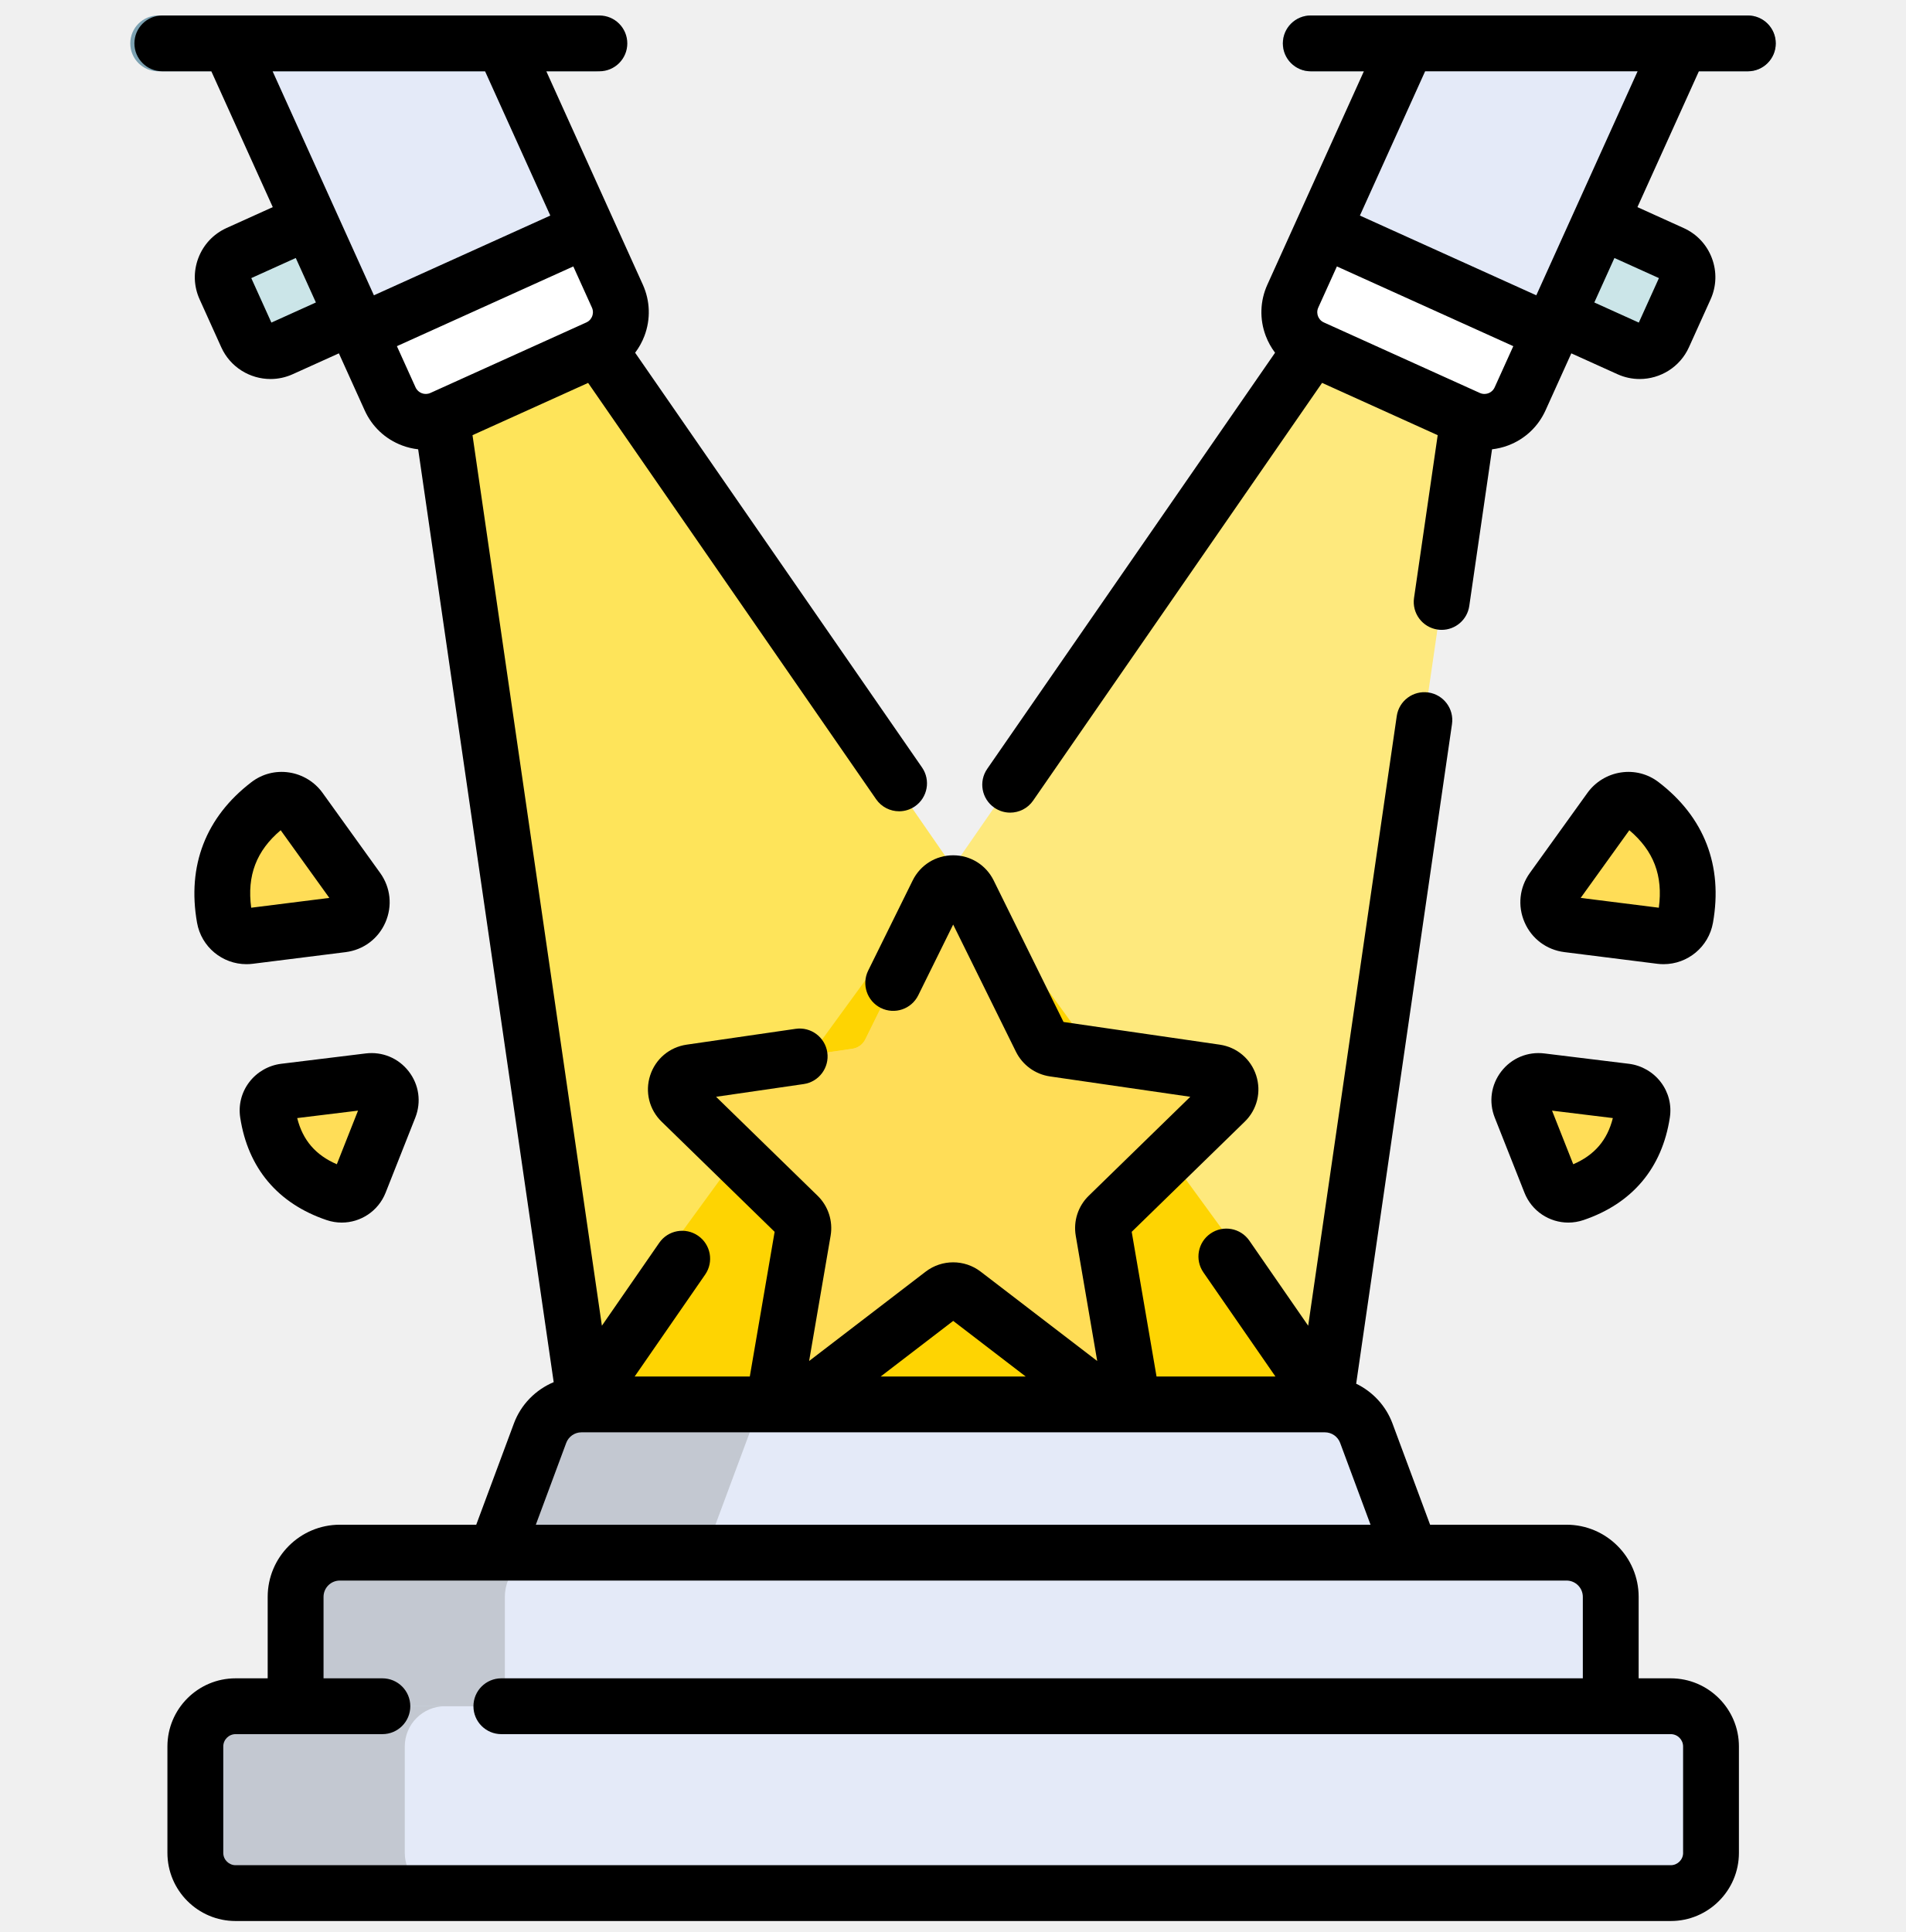
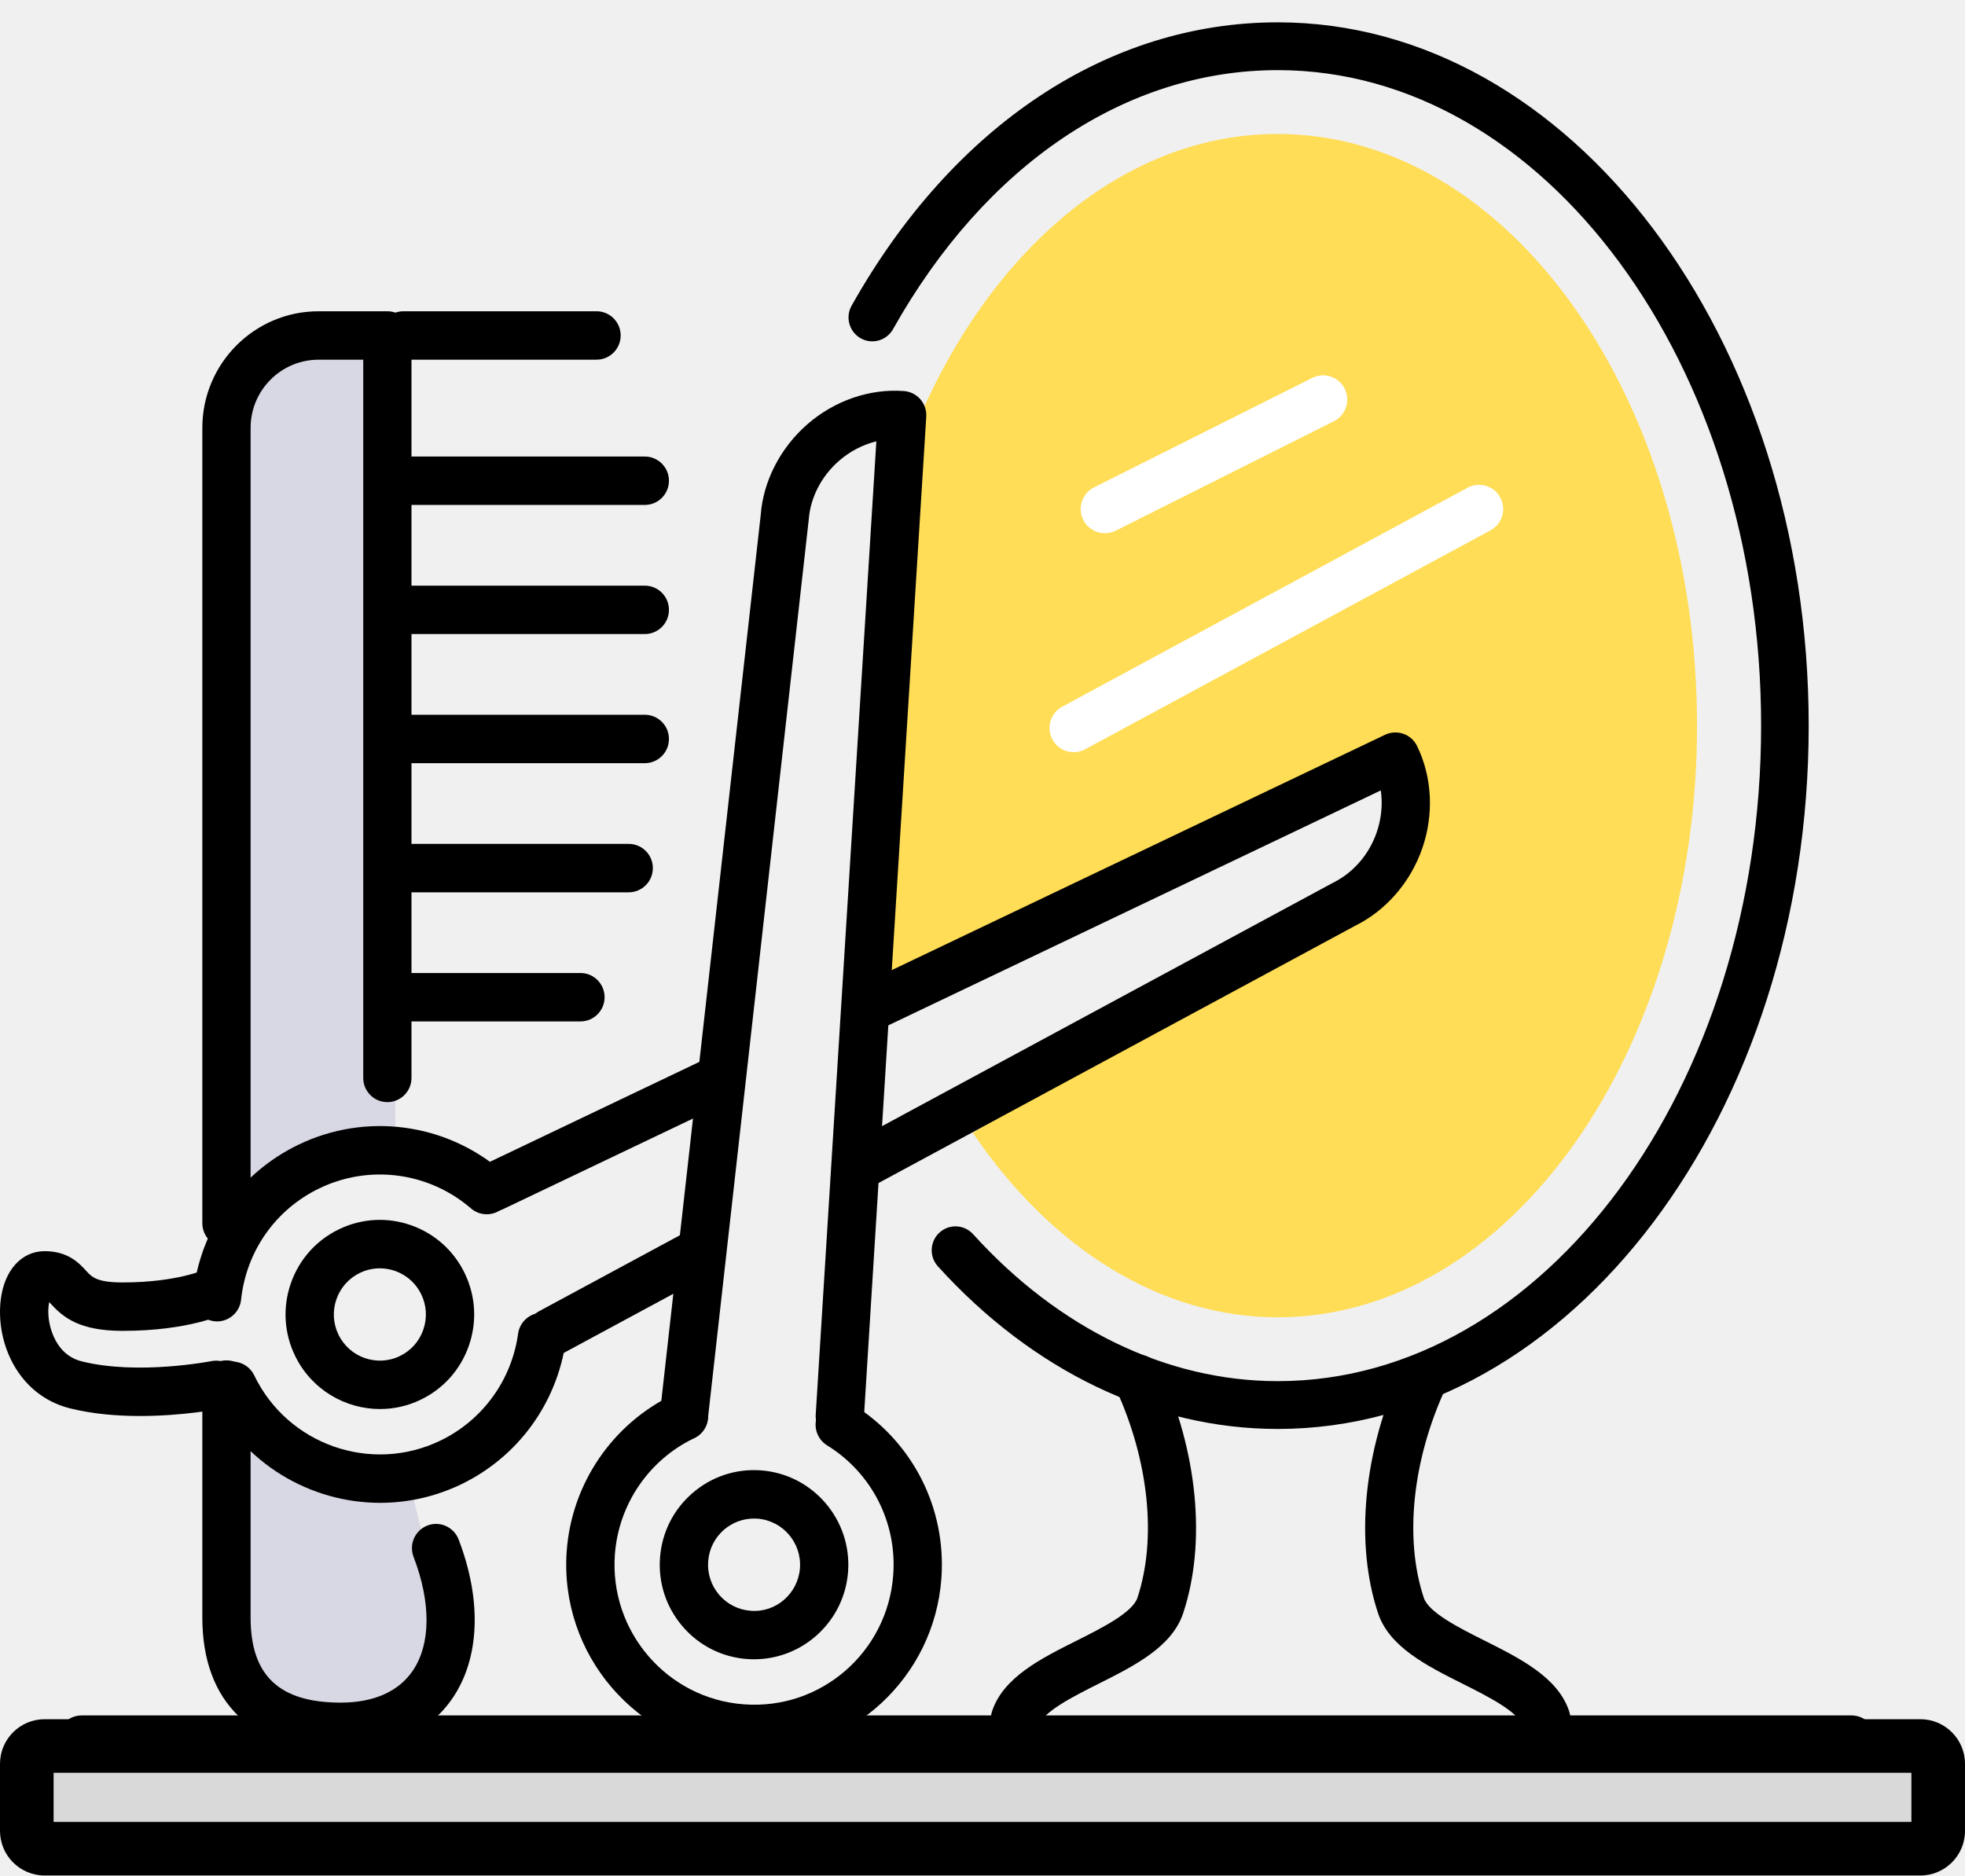
- <svg xmlns="http://www.w3.org/2000/svg" width="72" height="73" viewBox="0 0 72 73" fill="none">
-   <g clip-path="url(#clip0_226_16597)">
-     <path d="M61.53 13.179L58.328 11.759L59.983 8.142L63.159 9.576C63.654 9.8 63.873 10.383 63.65 10.878L62.831 12.688C62.607 13.183 62.025 13.403 61.53 13.179Z" fill="#CBE5E8" />
-     <path d="M55.464 15.808L50.051 53.065V55.39H21.961V53.065L49.571 13.144L49.912 12.449L54.821 14.903L55.464 15.808Z" fill="#FEE97D" />
-     <path d="M16.539 15.809L21.951 53.065V55.39H50.042V53.065L22.431 13.144L21.272 13.144L17.181 14.903L16.539 15.809Z" fill="#FEE45A" />
-     <path d="M36.003 32.494L22.094 51.582V53.767H49.912V51.582L36.003 32.494Z" fill="#FED402" />
-     <path d="M18.719 58.666L20.397 54.151C20.639 53.498 21.262 53.065 21.958 53.065H50.049C50.745 53.065 51.367 53.498 51.61 54.151L53.288 58.666V61.033H18.719V58.666Z" fill="#E4EAF8" />
-     <path d="M28.314 54.151C28.556 53.498 29.179 53.065 29.875 53.065H21.958C21.262 53.065 20.639 53.498 20.397 54.151L18.719 58.666V61.033H26.636V58.666L28.314 54.151Z" fill="#C3C8D1" />
-     <path d="M11.156 64.469V60.337C11.156 59.414 11.904 58.666 12.827 58.666H59.17C60.093 58.666 60.841 59.414 60.841 60.337V64.469V67.257H11.156V64.469Z" fill="#E4EAF8" />
-     <path d="M19.073 60.337C19.073 59.414 19.822 58.666 20.744 58.666H12.827C11.904 58.666 11.156 59.414 11.156 60.337V64.469V67.257H19.073V64.469V60.337Z" fill="#C3C8D1" />
-     <path d="M36.592 33.734L39.324 39.271C39.419 39.464 39.603 39.597 39.815 39.628L45.925 40.516C46.46 40.593 46.673 41.25 46.286 41.627L41.865 45.937C41.711 46.086 41.641 46.302 41.677 46.513L42.663 52.261C42.763 52.845 42.095 53.249 41.625 52.888L36.404 48.885C36.17 48.706 35.845 48.706 35.611 48.885L30.39 52.888C29.92 53.249 29.252 52.845 29.352 52.261L30.338 46.513C30.374 46.302 30.304 46.086 30.15 45.937L25.729 41.627C25.342 41.25 25.555 40.593 26.09 40.516L32.2 39.628C32.413 39.597 32.596 39.464 32.691 39.271L35.423 33.734C35.663 33.25 36.353 33.25 36.592 33.734Z" fill="#FFDD57" />
-     <path d="M35.688 48.835L39.1 38.818L36.592 33.734C36.353 33.25 35.662 33.25 35.423 33.734L32.691 39.272C32.596 39.464 32.412 39.597 32.2 39.628L26.09 40.516C25.555 40.593 25.342 41.25 25.729 41.627L30.15 45.937C30.304 46.086 30.374 46.302 30.338 46.513L29.352 52.261C29.252 52.846 29.92 53.249 30.39 52.889L35.611 48.885C35.636 48.866 35.662 48.85 35.688 48.835Z" fill="#FFDD57" />
-     <path d="M63.115 64.469H8.896C8.056 64.469 7.375 65.15 7.375 65.99V70.01C7.375 70.85 8.056 71.531 8.896 71.531H63.115C63.955 71.531 64.636 70.85 64.636 70.01V65.99C64.636 65.15 63.955 64.469 63.115 64.469Z" fill="#E4EAF8" />
-     <path d="M15.292 70.01V65.99C15.292 65.15 15.973 64.469 16.813 64.469H8.896C8.056 64.469 7.375 65.15 7.375 65.99V70.01C7.375 70.85 8.056 71.531 8.896 71.531H16.813C15.973 71.531 15.292 70.85 15.292 70.01Z" fill="#C3C8D1" />
-     <path d="M66.027 2.694H49.516C48.933 2.694 48.461 2.222 48.461 1.64C48.461 1.057 48.933 0.585 49.516 0.585H66.027C66.609 0.585 67.082 1.057 67.082 1.64C67.082 2.222 66.609 2.694 66.027 2.694Z" fill="#7CA1B1" />
-     <path d="M58.66 33.6L60.836 30.574C61.111 30.191 61.651 30.104 62.026 30.391C63.445 31.477 63.997 32.906 63.684 34.68C63.605 35.123 63.193 35.426 62.747 35.37L59.239 34.929C58.604 34.85 58.286 34.12 58.66 33.6Z" fill="#FFDD57" />
-     <path d="M58.216 40.851L61.409 41.242C61.813 41.292 62.103 41.664 62.041 42.067C61.808 43.591 60.955 44.602 59.483 45.101C59.115 45.225 58.715 45.039 58.572 44.678L57.45 41.841C57.247 41.327 57.668 40.784 58.216 40.851Z" fill="#FFDD57" />
-     <path d="M13.5 33.6L11.324 30.574C11.048 30.191 10.508 30.104 10.133 30.391C8.715 31.477 8.162 32.906 8.476 34.68C8.554 35.123 8.967 35.426 9.412 35.37L12.92 34.929C13.555 34.85 13.873 34.12 13.5 33.6Z" fill="#FFDD57" />
-     <path d="M13.943 40.851L10.75 41.242C10.346 41.292 10.056 41.664 10.118 42.067C10.351 43.591 11.204 44.602 12.676 45.101C13.043 45.225 13.444 45.039 13.586 44.678L14.708 41.841C14.912 41.327 14.491 40.784 13.943 40.851Z" fill="#FFDD57" />
-     <path d="M10.466 13.179L13.667 11.759L12.012 8.142L8.836 9.576C8.341 9.8 8.122 10.383 8.345 10.878L9.164 12.688C9.388 13.183 9.97 13.403 10.466 13.179Z" fill="#CBE5E8" />
-     <path d="M18.849 1.64L23.167 11.189C23.503 11.932 23.173 12.808 22.429 13.144L16.537 15.809C15.793 16.145 14.918 15.815 14.581 15.071L8.508 1.64H18.849Z" fill="#E4EAF8" />
-     <path d="M53.01 1.64L48.692 11.189C48.356 11.932 48.686 12.808 49.43 13.144L55.322 15.809C56.066 16.145 56.942 15.815 57.278 15.071L63.352 1.64H53.01Z" fill="#E4EAF8" />
-     <path d="M23.169 11.188C23.506 11.932 23.175 12.808 22.431 13.144L16.539 15.809C15.795 16.145 14.92 15.815 14.584 15.071L13.445 12.554L22.031 8.671L23.169 11.188Z" fill="white" />
-     <path d="M48.682 11.188C48.346 11.932 48.676 12.808 49.42 13.144L55.312 15.809C56.056 16.145 56.932 15.815 57.268 15.071L58.406 12.554L49.821 8.671L48.682 11.188Z" fill="white" />
-     <path d="M5.977 2.694H22.488C23.07 2.694 23.543 2.222 23.543 1.64C23.543 1.057 23.07 0.585 22.488 0.585H5.977C5.394 0.585 4.922 1.057 4.922 1.64C4.922 2.222 5.394 2.694 5.977 2.694Z" fill="#7CA1B1" />
-     <path d="M63.12 63.415H61.907V60.337C61.907 58.834 60.685 57.611 59.182 57.611H54.028L52.606 53.783C52.357 53.114 51.856 52.583 51.235 52.283L54.855 27.36C54.939 26.784 54.54 26.249 53.964 26.165C53.387 26.081 52.852 26.48 52.768 27.057L49.422 50.092L47.199 46.877C46.867 46.398 46.211 46.278 45.731 46.61C45.252 46.941 45.132 47.598 45.464 48.077L48.185 52.011H43.693L42.755 46.544L47.025 42.382C47.494 41.925 47.659 41.255 47.457 40.633C47.255 40.011 46.727 39.566 46.08 39.472L40.179 38.615L37.54 33.267C37.25 32.681 36.664 32.317 36.01 32.317C35.356 32.317 34.77 32.681 34.48 33.268L32.799 36.674C32.542 37.196 32.756 37.828 33.278 38.086C33.801 38.344 34.433 38.13 34.691 37.607L36.01 34.934L38.381 39.738C38.63 40.242 39.11 40.591 39.666 40.672L44.968 41.442L41.131 45.182C40.729 45.574 40.546 46.138 40.641 46.692L41.452 51.425L37.048 48.048C36.437 47.579 35.583 47.58 34.972 48.048L30.568 51.425L31.38 46.691C31.474 46.138 31.291 45.574 30.889 45.182L27.053 41.442L30.363 40.961C30.939 40.877 31.338 40.342 31.255 39.766C31.171 39.189 30.634 38.79 30.059 38.874L25.941 39.472C25.293 39.566 24.766 40.011 24.563 40.633C24.361 41.256 24.527 41.926 24.995 42.382L29.265 46.544L28.327 52.011H23.977L26.641 48.159C26.972 47.68 26.852 47.023 26.373 46.692C25.894 46.361 25.237 46.48 24.906 46.959L22.739 50.092L17.851 16.443L22.219 14.468L33.099 30.199C33.304 30.495 33.633 30.654 33.967 30.654C34.174 30.654 34.383 30.593 34.566 30.467C35.045 30.135 35.165 29.478 34.834 28.999L23.995 13.328C24.14 13.136 24.259 12.923 24.347 12.691C24.585 12.058 24.563 11.37 24.285 10.754L20.64 2.694H22.644C23.227 2.694 23.699 2.222 23.699 1.64C23.699 1.057 23.227 0.585 22.644 0.585H6.133C5.55 0.585 5.078 1.057 5.078 1.64C5.078 2.222 5.55 2.694 6.133 2.694H7.984L10.305 7.826L8.559 8.615C8.063 8.84 7.684 9.244 7.492 9.753C7.3 10.263 7.317 10.816 7.542 11.312L8.36 13.123C8.7 13.875 9.444 14.321 10.22 14.321C10.501 14.321 10.786 14.263 11.057 14.14L12.803 13.351L13.777 15.505C14.056 16.122 14.558 16.593 15.191 16.831C15.389 16.906 15.593 16.953 15.798 16.977L20.918 52.224C20.237 52.51 19.681 53.067 19.415 53.784L17.992 57.611H12.839C11.336 57.611 10.113 58.834 10.113 60.337V63.415H8.9C7.48 63.415 6.325 64.57 6.325 65.99V70.01C6.325 71.43 7.48 72.585 8.9 72.585H63.12C64.54 72.585 65.695 71.43 65.695 70.01V65.99C65.696 64.57 64.54 63.415 63.12 63.415ZM36.011 49.91L38.75 52.011H33.271L36.011 49.91ZM18.326 2.694L20.79 8.145L14.126 11.158L10.299 2.694H18.326ZM10.253 12.189L9.493 10.508L11.174 9.748L11.934 11.429L10.253 12.189ZM14.995 13.08L21.659 10.067L22.363 11.623C22.426 11.762 22.396 11.886 22.373 11.947C22.35 12.008 22.291 12.12 22.152 12.183L16.259 14.848C16.046 14.944 15.795 14.849 15.699 14.636L14.995 13.08ZM21.392 54.518C21.481 54.28 21.711 54.12 21.965 54.12H50.056C50.31 54.12 50.54 54.28 50.629 54.518L51.778 57.611H20.243L21.392 54.518ZM63.587 70.01C63.587 70.267 63.377 70.476 63.12 70.476H8.901C8.644 70.476 8.435 70.267 8.435 70.01V65.99C8.435 65.733 8.644 65.524 8.901 65.524H14.446C15.029 65.524 15.501 65.052 15.501 64.47C15.501 63.887 15.029 63.415 14.446 63.415H12.223V60.337C12.223 59.997 12.499 59.721 12.839 59.721H59.182C59.522 59.721 59.798 59.997 59.798 60.337V63.415H18.941C18.358 63.415 17.886 63.887 17.886 64.47C17.886 65.052 18.358 65.524 18.941 65.524H63.12C63.377 65.524 63.586 65.733 63.586 65.99V70.01H63.587Z" fill="black" />
-     <path d="M66.033 0.585H49.522C48.939 0.585 48.467 1.057 48.467 1.64C48.467 2.222 48.939 2.694 49.522 2.694H51.526L47.881 10.754C47.602 11.37 47.58 12.058 47.819 12.691C47.907 12.922 48.026 13.136 48.171 13.328L37.297 29.05C36.965 29.529 37.085 30.186 37.564 30.517C37.747 30.644 37.956 30.705 38.163 30.705C38.498 30.705 38.827 30.546 39.031 30.25L49.947 14.467L54.315 16.443L53.421 22.593C53.337 23.169 53.737 23.704 54.313 23.788C54.365 23.796 54.416 23.799 54.466 23.799C54.981 23.799 55.432 23.421 55.508 22.896L56.368 16.977C56.573 16.953 56.777 16.906 56.975 16.831C57.608 16.593 58.11 16.122 58.389 15.505L59.363 13.351L61.108 14.14C61.38 14.263 61.665 14.321 61.945 14.321C62.722 14.321 63.465 13.875 63.806 13.123L64.624 11.313C64.848 10.817 64.866 10.263 64.674 9.754C64.482 9.244 64.103 8.84 63.606 8.616L61.861 7.826L64.182 2.694H66.033C66.616 2.694 67.088 2.222 67.088 1.64C67.088 1.057 66.616 0.585 66.033 0.585V0.585ZM56.467 14.636C56.404 14.775 56.292 14.835 56.23 14.858C56.169 14.881 56.046 14.91 55.907 14.848L50.014 12.183C49.875 12.12 49.816 12.008 49.793 11.947C49.77 11.885 49.74 11.762 49.803 11.623L50.507 10.067L57.171 13.08L56.467 14.636ZM62.673 10.508L61.913 12.189L60.232 11.429L60.992 9.748L62.673 10.508ZM58.04 11.158L51.376 8.145L53.84 2.694H61.867L58.04 11.158Z" fill="black" />
-     <path d="M59.101 35.975L62.609 36.416C62.69 36.426 62.77 36.431 62.849 36.431C63.757 36.431 64.553 35.781 64.715 34.864C65.096 32.709 64.385 30.873 62.66 29.553C62.253 29.241 61.748 29.111 61.239 29.187C60.733 29.262 60.271 29.543 59.973 29.958L57.797 32.984C57.402 33.533 57.328 34.231 57.598 34.851C57.868 35.471 58.43 35.891 59.101 35.975ZM61.555 31.37C62.475 32.147 62.833 33.086 62.669 34.298L59.717 33.927L61.555 31.37Z" fill="black" />
-     <path d="M56.718 40.483C56.33 40.986 56.237 41.638 56.471 42.229L57.593 45.066C57.869 45.765 58.537 46.195 59.25 46.195C59.439 46.195 59.632 46.164 59.822 46.1C61.664 45.476 62.793 44.137 63.085 42.227C63.158 41.75 63.037 41.275 62.745 40.89C62.454 40.507 62.015 40.254 61.538 40.195L58.345 39.804C57.714 39.727 57.106 39.981 56.718 40.483ZM60.932 42.246C60.723 43.081 60.239 43.645 59.436 43.991L58.635 41.965L60.932 42.246Z" fill="black" />
-     <path d="M12.186 29.958C11.888 29.543 11.426 29.262 10.921 29.187C10.411 29.111 9.906 29.241 9.499 29.553C7.774 30.873 7.063 32.71 7.444 34.864C7.606 35.781 8.402 36.431 9.311 36.431C9.39 36.431 9.47 36.426 9.55 36.416L13.058 35.976C13.729 35.891 14.291 35.471 14.561 34.851C14.831 34.231 14.757 33.533 14.362 32.984H14.362L12.186 29.958ZM9.49 34.298C9.327 33.086 9.684 32.147 10.604 31.37L12.442 33.927L9.49 34.298Z" fill="black" />
-     <path d="M13.815 39.804L10.622 40.195C10.146 40.254 9.706 40.507 9.416 40.889C9.123 41.275 9.003 41.75 9.075 42.226C9.367 44.136 10.496 45.476 12.338 46.1C12.528 46.164 12.721 46.195 12.911 46.195C13.623 46.195 14.291 45.764 14.568 45.066L15.69 42.229C15.923 41.638 15.831 40.986 15.442 40.483C15.054 39.981 14.446 39.727 13.815 39.804ZM12.725 43.991C11.921 43.644 11.437 43.08 11.228 42.246L13.526 41.965L12.725 43.991Z" fill="black" />
-   </g>
-   <defs>
-     <clipPath id="clip0_226_16597">
-       <rect width="72" height="72" fill="white" transform="translate(0 0.585205)" />
-     </clipPath>
-   </defs>
+ <svg xmlns="http://www.w3.org/2000/svg" width="88" height="84" viewBox="0 0 88 84" fill="none">
+   <path d="M82.919 79H3.657C3.061 79 2.576 78.514 2.576 77.915C2.576 77.317 3.06 76.831 3.657 76.831H82.919C83.516 76.831 84 77.317 84 77.915C84 78.514 83.516 79 82.919 79Z" fill="black" />
+   <path d="M76 32.5C76 47.136 67.59 59 57.216 59C52.002 59 47.089 55.946 43.562 50.73C43.562 50.73 54.693 44.13 60.84 40.688C63.016 39.47 62.78 35.361 62.231 34.623C61.775 34.01 39 45.84 39 45.84C39.323 43.492 41.164 22.52 40.176 21.335C43.162 12.279 49.669 6 57.216 6C67.59 6 76 17.865 76 32.5Z" fill="#FFDD57" />
+   <path d="M49.48 23.883C49.084 23.883 48.702 23.663 48.512 23.284C48.245 22.747 48.462 22.097 48.995 21.829L58.771 16.925C59.306 16.659 59.955 16.875 60.221 17.41C60.488 17.946 60.271 18.597 59.738 18.865L49.963 23.769C49.807 23.846 49.642 23.883 49.48 23.883Z" fill="white" />
+   <path d="M48.084 33.689C47.699 33.689 47.326 33.483 47.132 33.119C46.848 32.592 47.045 31.934 47.571 31.651L65.724 21.844C66.249 21.561 66.905 21.757 67.188 22.285C67.472 22.812 67.274 23.47 66.749 23.753L48.595 33.56C48.433 33.648 48.257 33.689 48.084 33.689V33.689Z" fill="white" />
+   <path d="M45.455 78.07C45.342 78.07 45.226 78.052 45.113 78.014C44.547 77.824 44.24 77.21 44.429 76.642C44.931 75.127 46.606 74.287 48.226 73.476C49.336 72.919 50.717 72.226 50.937 71.564C51.813 68.924 51.453 65.426 49.973 62.204C49.723 61.66 49.961 61.016 50.502 60.765C51.044 60.514 51.686 60.752 51.936 61.296C53.641 65.006 54.033 69.101 52.987 72.251C52.484 73.764 50.81 74.603 49.191 75.416C48.082 75.972 46.7 76.665 46.48 77.327C46.329 77.782 45.907 78.07 45.455 78.07H45.455Z" fill="black" />
+   <path d="M69.247 78.07C68.794 78.07 68.373 77.782 68.222 77.328C68.001 76.666 66.619 75.972 65.509 75.416C63.891 74.604 62.217 73.764 61.714 72.251C60.663 69.088 61.062 64.981 62.78 61.263C63.031 60.72 63.674 60.486 64.216 60.734C64.757 60.987 64.992 61.631 64.741 62.174C63.249 65.403 62.884 68.914 63.764 71.565C63.985 72.227 65.366 72.919 66.476 73.476C68.095 74.288 69.769 75.127 70.272 76.642C70.461 77.21 70.155 77.825 69.589 78.014C69.476 78.052 69.36 78.07 69.246 78.07L69.247 78.07Z" fill="black" />
+   <path d="M13.922 51.877C15.144 51.247 16.449 51.028 17.708 51.151V15.386H14.627C12.349 15.386 10.502 17.238 10.502 19.524V55.611C11.176 54.034 12.348 52.69 13.921 51.877L13.922 51.877Z" fill="#D8D8E4" />
+   <path d="M18.358 66.401C14.978 67.124 11.418 65.483 9.849 62.221C9.824 62.169 9.805 62.115 9.782 62.062V72.8C9.782 75.01 10.636 77.691 14.901 77.691C19.168 77.691 20.876 74.134 19.168 69.688C19.168 69.688 18.77 68.229 18.358 66.401V66.401Z" fill="#D8D8E4" />
+   <path d="M15.262 78.425C11.322 78.425 9.061 76.247 9.061 72.45V62.012C9.061 61.414 9.545 60.928 10.142 60.928C10.739 60.928 11.223 61.413 11.223 62.012V72.45C11.223 75.047 12.506 76.257 15.262 76.257C16.732 76.257 17.844 75.765 18.48 74.836C19.295 73.645 19.31 71.783 18.521 69.728C18.306 69.169 18.584 68.541 19.14 68.326C19.695 68.11 20.323 68.389 20.538 68.948C21.588 71.681 21.487 74.274 20.262 76.064C19.22 77.587 17.445 78.425 15.262 78.425Z" fill="black" />
+   <path d="M10.142 55.868C9.545 55.868 9.061 55.382 9.061 54.783V19.163C9.061 16.283 11.396 13.941 14.266 13.941H17.348C17.944 13.941 18.428 14.427 18.428 15.025V48.278C18.428 48.876 17.944 49.362 17.348 49.362C16.751 49.362 16.267 48.876 16.267 48.278V16.11H14.266C12.588 16.11 11.223 17.479 11.223 19.163V54.784C11.223 55.382 10.739 55.868 10.142 55.868L10.142 55.868Z" fill="black" />
+   <path d="M26.715 16.109H18.068C17.471 16.109 16.987 15.624 16.987 15.025C16.987 14.427 17.471 13.941 18.068 13.941H26.715C27.311 13.941 27.796 14.426 27.796 15.025C27.796 15.623 27.312 16.109 26.715 16.109Z" fill="black" />
+   <path d="M28.877 22.615H18.069C17.472 22.615 16.988 22.13 16.988 21.531C16.988 20.932 17.472 20.447 18.069 20.447H28.877C29.474 20.447 29.958 20.932 29.958 21.531C29.958 22.129 29.474 22.615 28.877 22.615Z" fill="black" />
+   <path d="M28.877 28.398H18.069C17.472 28.398 16.988 27.913 16.988 27.314C16.988 26.715 17.472 26.23 18.069 26.23H28.877C29.474 26.23 29.958 26.715 29.958 27.314C29.958 27.913 29.474 28.398 28.877 28.398Z" fill="black" />
+   <path d="M28.877 34.181H18.069C17.472 34.181 16.988 33.696 16.988 33.097C16.988 32.499 17.472 32.013 18.069 32.013H28.877C29.474 32.013 29.958 32.498 29.958 33.097C29.958 33.696 29.474 34.181 28.877 34.181Z" fill="black" />
+   <path d="M28.156 39.965H18.068C17.471 39.965 16.987 39.479 16.987 38.88C16.987 38.282 17.471 37.796 18.068 37.796H28.156C28.753 37.796 29.237 38.281 29.237 38.88C29.237 39.479 28.753 39.965 28.156 39.965Z" fill="black" />
+   <path d="M25.995 45.748H18.069C17.472 45.748 16.988 45.262 16.988 44.663C16.988 44.065 17.472 43.579 18.069 43.579H25.995C26.591 43.579 27.076 44.064 27.076 44.663C27.076 45.261 26.592 45.748 25.995 45.748Z" fill="black" />
+   <path d="M9.723 59.184C9.684 59.184 9.645 59.181 9.607 59.177C9.013 59.114 8.583 58.579 8.647 57.984C8.957 55.06 10.719 52.551 13.356 51.274C16.373 49.813 19.963 50.286 22.501 52.478C22.954 52.868 23.006 53.554 22.616 54.008C22.227 54.462 21.545 54.514 21.091 54.122C19.203 52.492 16.535 52.143 14.296 53.227C12.336 54.175 11.028 56.04 10.796 58.214C10.736 58.77 10.268 59.183 9.723 59.183L9.723 59.184Z" fill="black" />
+   <path d="M17.026 67.309C13.896 67.309 10.886 65.551 9.437 62.541C9.177 62.001 9.403 61.354 9.94 61.093C10.477 60.831 11.124 61.058 11.384 61.598C12.882 64.711 16.627 66.021 19.728 64.519C21.614 63.605 22.914 61.815 23.203 59.731C23.285 59.137 23.835 58.726 24.422 58.806C25.013 58.889 25.425 59.436 25.343 60.03C24.954 62.835 23.206 65.243 20.668 66.472C19.493 67.04 18.25 67.309 17.026 67.309V67.309Z" fill="black" />
+   <path d="M17.008 56.806C16.708 56.806 16.404 56.873 16.116 57.011C15.621 57.251 15.247 57.671 15.066 58.192C14.885 58.713 14.916 59.275 15.156 59.772C15.651 60.799 16.886 61.23 17.907 60.735C18.403 60.495 18.776 60.076 18.957 59.554C19.138 59.033 19.107 58.472 18.867 57.975C18.512 57.237 17.775 56.806 17.008 56.806H17.008ZM17.019 63.108C15.448 63.108 13.938 62.226 13.21 60.715C12.719 59.696 12.653 58.546 13.025 57.477C13.397 56.409 14.161 55.55 15.177 55.059C16.193 54.567 17.338 54.501 18.402 54.874C19.467 55.247 20.324 56.013 20.814 57.032C21.304 58.05 21.37 59.2 20.998 60.269C20.627 61.336 19.863 62.197 18.847 62.687C18.258 62.974 17.633 63.108 17.018 63.108L17.019 63.108Z" fill="black" />
+   <path d="M30.628 64.511C30.587 64.511 30.547 64.508 30.506 64.503C29.913 64.436 29.486 63.9 29.553 63.305L34.068 23.067C34.177 21.564 34.937 20.07 36.147 19.011C37.362 17.946 38.944 17.399 40.482 17.514C41.073 17.558 41.518 18.071 41.481 18.663L38.688 63.494C38.65 64.092 38.158 64.542 37.542 64.508C36.946 64.471 36.493 63.956 36.531 63.358L39.246 19.767C38.642 19.913 38.062 20.213 37.568 20.645C36.783 21.332 36.292 22.288 36.219 23.268L31.701 63.548C31.639 64.102 31.171 64.511 30.628 64.511V64.511Z" fill="black" />
+   <path d="M22.057 54.264C21.653 54.264 21.265 54.037 21.08 53.646C20.824 53.106 21.053 52.458 21.592 52.201L31.753 47.353C32.291 47.096 32.938 47.325 33.194 47.866C33.45 48.407 33.221 49.054 32.682 49.311L22.521 54.16C22.371 54.23 22.212 54.264 22.056 54.264H22.057Z" fill="black" />
+   <path d="M38.319 53.391C37.934 53.391 37.562 53.184 37.366 52.821C37.084 52.294 37.281 51.635 37.807 51.352L59.688 39.542C60.605 39.09 61.307 38.277 61.65 37.29C61.866 36.669 61.927 36.018 61.837 35.401L39.325 46.142C38.786 46.398 38.141 46.17 37.885 45.629C37.629 45.088 37.858 44.441 38.397 44.184L62.026 32.91C62.562 32.655 63.201 32.878 63.461 33.411C64.14 34.803 64.224 36.477 63.691 38.006C63.161 39.526 62.063 40.789 60.676 41.47L38.831 53.262C38.668 53.349 38.492 53.391 38.319 53.391Z" fill="black" />
+   <path d="M24.657 60.765C24.271 60.765 23.899 60.559 23.703 60.195C23.421 59.668 23.618 59.01 24.143 58.726L30.768 55.152C31.294 54.87 31.95 55.066 32.232 55.593C32.515 56.12 32.318 56.778 31.792 57.062L25.168 60.637C25.004 60.724 24.829 60.766 24.657 60.766V60.765Z" fill="black" />
+   <path d="M33.775 78.52C33.568 78.52 33.359 78.512 33.148 78.496C28.523 78.152 25.038 74.098 25.38 69.457C25.604 66.437 27.438 63.754 30.167 62.453C30.706 62.194 31.352 62.426 31.607 62.967C31.863 63.508 31.633 64.155 31.094 64.411C29.066 65.378 27.702 67.373 27.537 69.617C27.282 73.065 29.871 76.078 33.307 76.333C36.767 76.596 39.748 73.991 40.002 70.544C40.176 68.196 39.041 65.97 37.04 64.734C36.532 64.421 36.372 63.753 36.686 63.243C36.999 62.733 37.665 62.574 38.172 62.888C40.864 64.55 42.392 67.544 42.158 70.704C41.831 75.133 38.133 78.519 33.775 78.52Z" fill="black" />
+   <path d="M33.766 68.013C33.273 68.013 32.801 68.188 32.423 68.514C32.007 68.875 31.755 69.376 31.715 69.927C31.673 70.479 31.849 71.012 32.208 71.431C32.567 71.848 33.067 72.102 33.616 72.143C34.749 72.239 35.74 71.371 35.825 70.234C35.908 69.097 35.054 68.103 33.922 68.018C33.87 68.014 33.817 68.013 33.766 68.013L33.766 68.013ZM33.772 74.316C33.667 74.316 33.562 74.313 33.457 74.305C32.332 74.222 31.306 73.704 30.571 72.847C29.834 71.989 29.474 70.896 29.558 69.766C29.641 68.639 30.157 67.61 31.012 66.872C31.865 66.133 32.956 65.772 34.081 65.855C34.081 65.855 34.081 65.855 34.081 65.855C36.402 66.029 38.152 68.064 37.98 70.393C37.816 72.617 35.959 74.316 33.771 74.316H33.772Z" fill="black" />
+   <path d="M57.222 64C51.661 64 46.256 61.413 42.002 56.717C41.606 56.28 41.638 55.603 42.073 55.205C42.507 54.807 43.181 54.839 43.578 55.276C47.423 59.522 52.269 61.859 57.223 61.859C69.159 61.859 78.869 48.689 78.869 32.5C78.869 16.311 69.159 3.141 57.223 3.141C50.416 3.141 44.136 7.37 39.993 14.743C39.703 15.258 39.054 15.441 38.541 15.149C38.03 14.858 37.848 14.205 38.138 13.691C42.67 5.625 49.626 1 57.223 1C70.333 1 81 15.131 81 32.5C81 49.869 70.333 64 57.222 64Z" fill="black" />
+   <path d="M6.274 63.42C5.265 63.42 4.163 63.335 3.134 63.077C0.804 62.492 -0.202 60.131 0.034 58.207C0.195 56.889 0.967 56.037 2 56.037C3.055 56.037 3.553 56.585 3.852 56.911C4.109 57.194 4.332 57.438 5.491 57.438C7.942 57.438 9.195 56.854 9.206 56.848C9.742 56.591 10.387 56.814 10.647 57.349C10.907 57.884 10.694 58.526 10.164 58.792C9.997 58.876 8.453 59.607 5.491 59.607C3.542 59.607 2.824 58.998 2.256 58.375C2.24 58.357 2.223 58.338 2.204 58.318C2.143 58.605 2.127 59.104 2.324 59.661C2.497 60.151 2.868 60.775 3.658 60.972C6.176 61.604 9.437 60.968 9.469 60.962C10.051 60.846 10.623 61.225 10.74 61.812C10.856 62.4 10.478 62.971 9.892 63.088C9.793 63.108 8.202 63.42 6.274 63.42Z" fill="black" />
+   <mask id="path-28-inside-1_718_8064" fill="white">
+     <rect y="77" width="88" height="7" rx="2" />
+   </mask>
+   <rect y="77" width="88" height="7" rx="2" fill="#D9D9D9" stroke="black" stroke-width="4.8" stroke-linejoin="round" mask="url(#path-28-inside-1_718_8064)" />
</svg>
